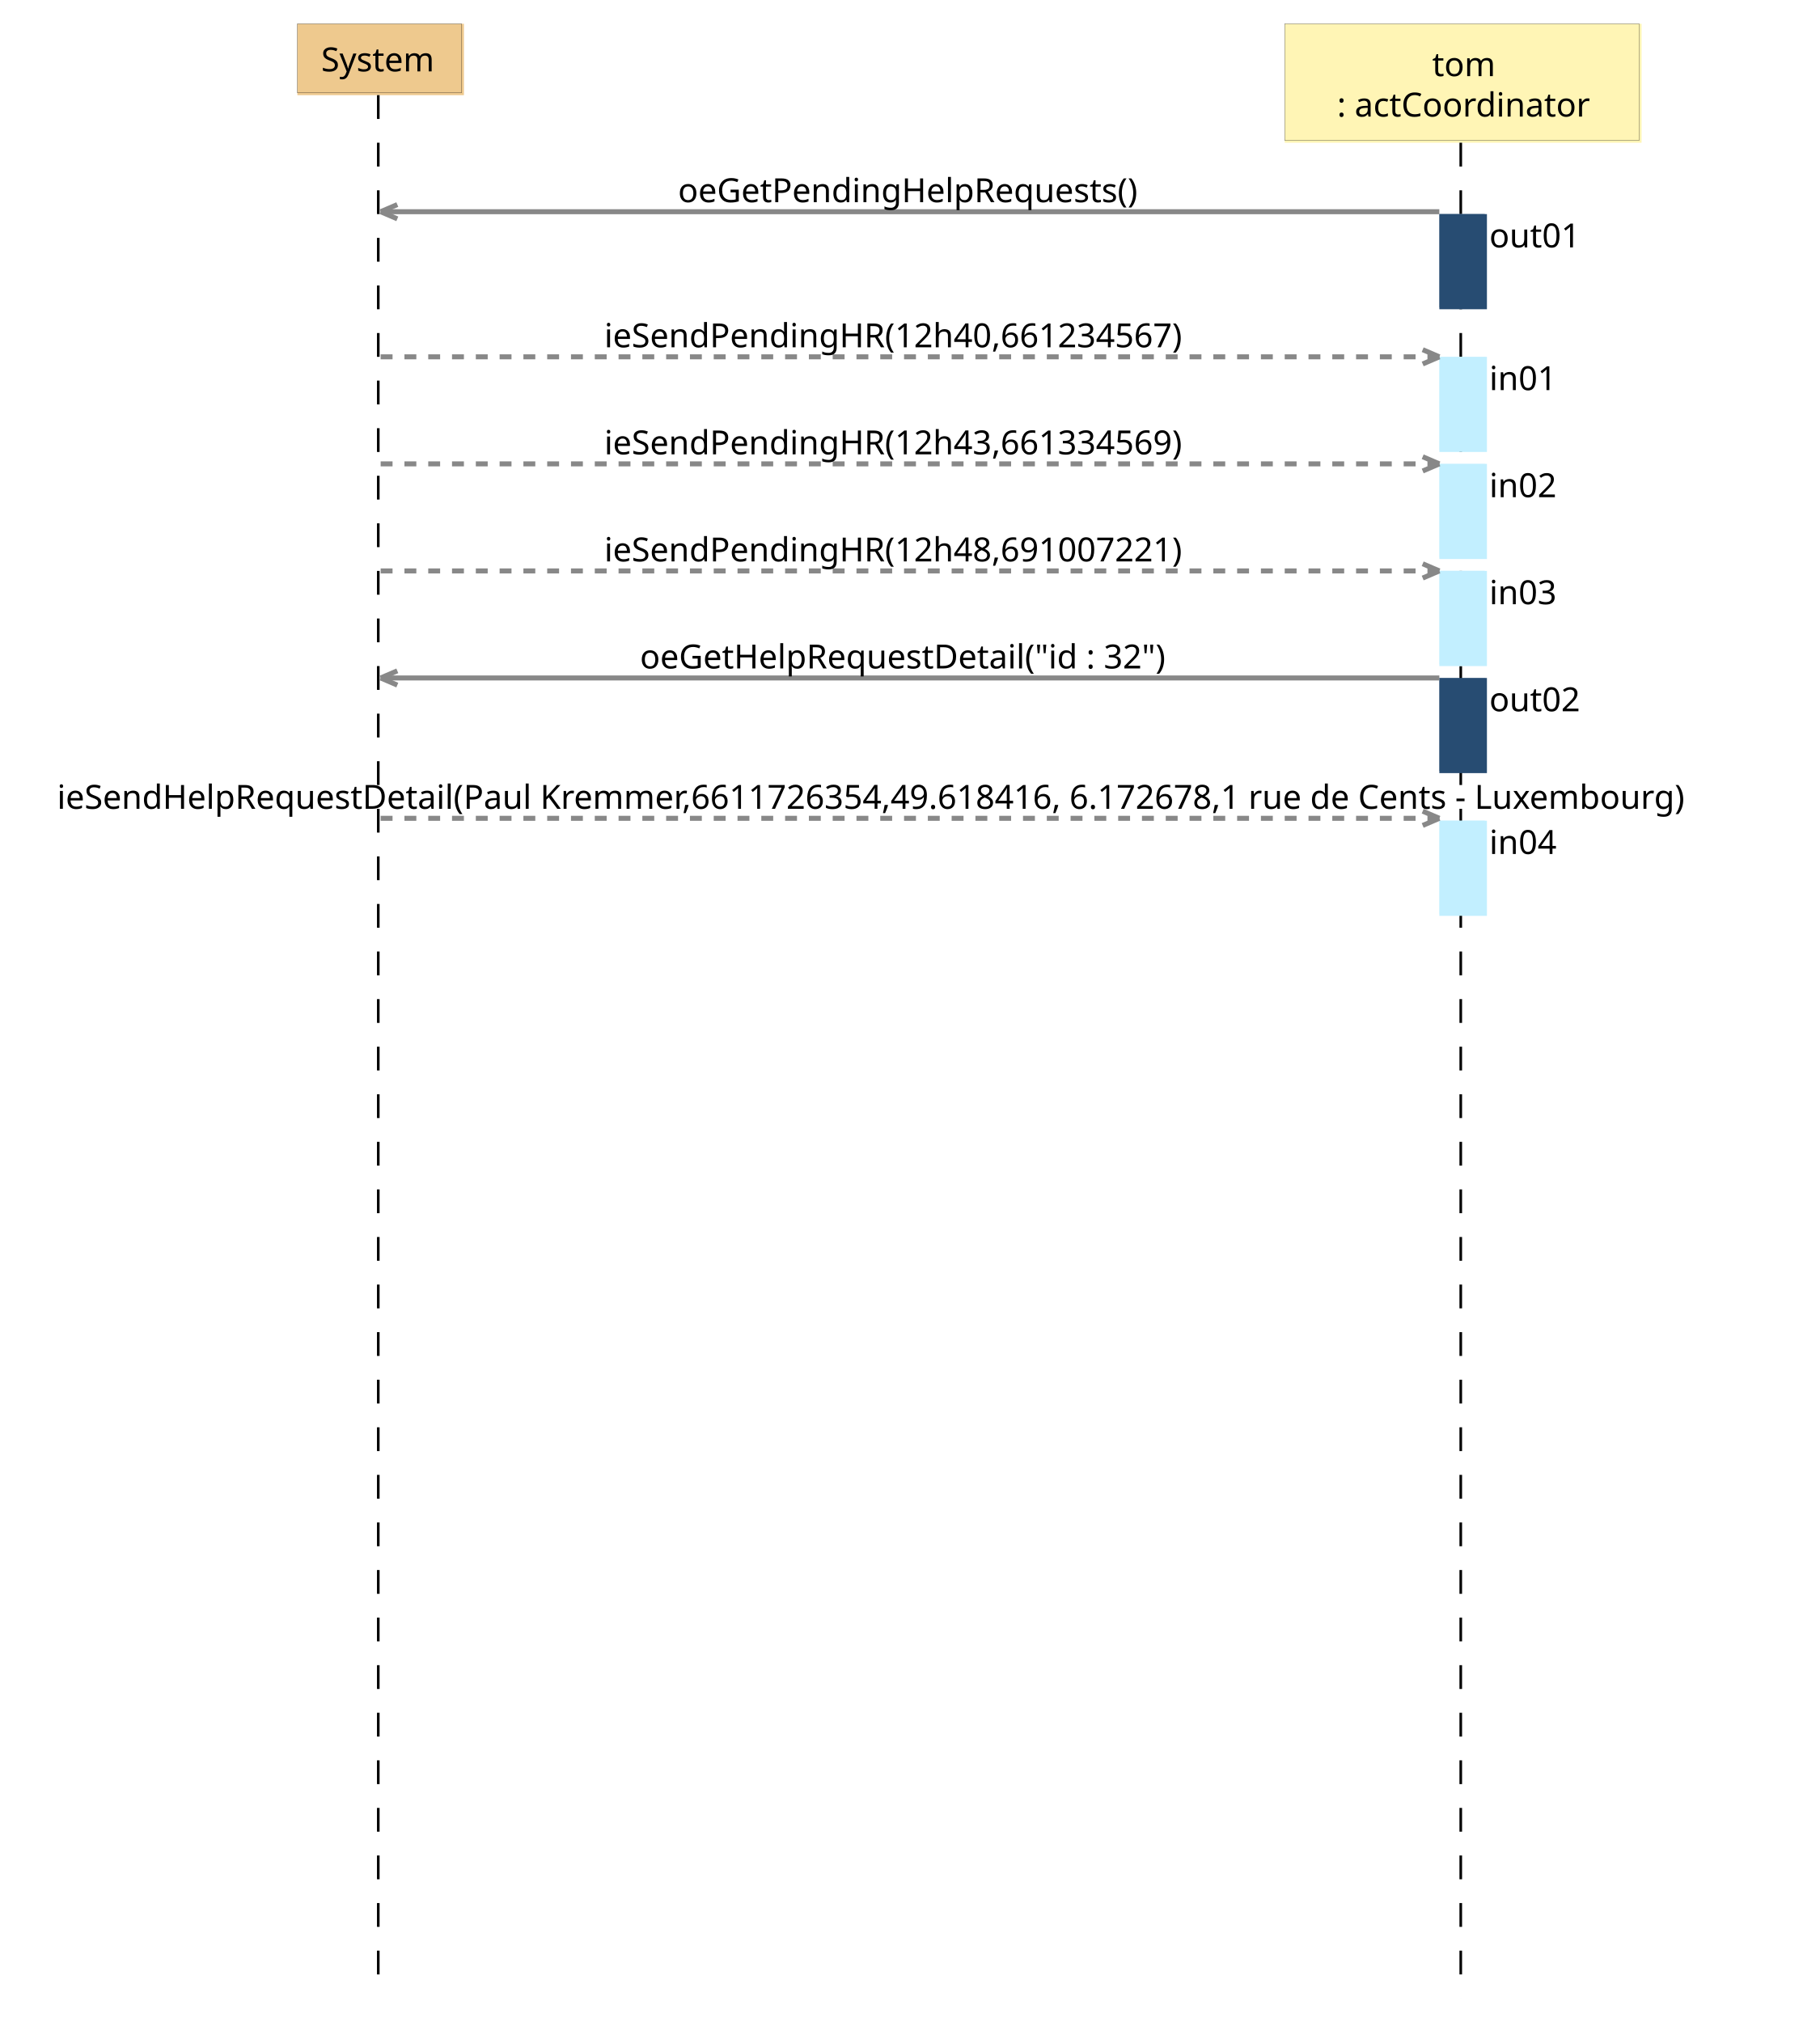
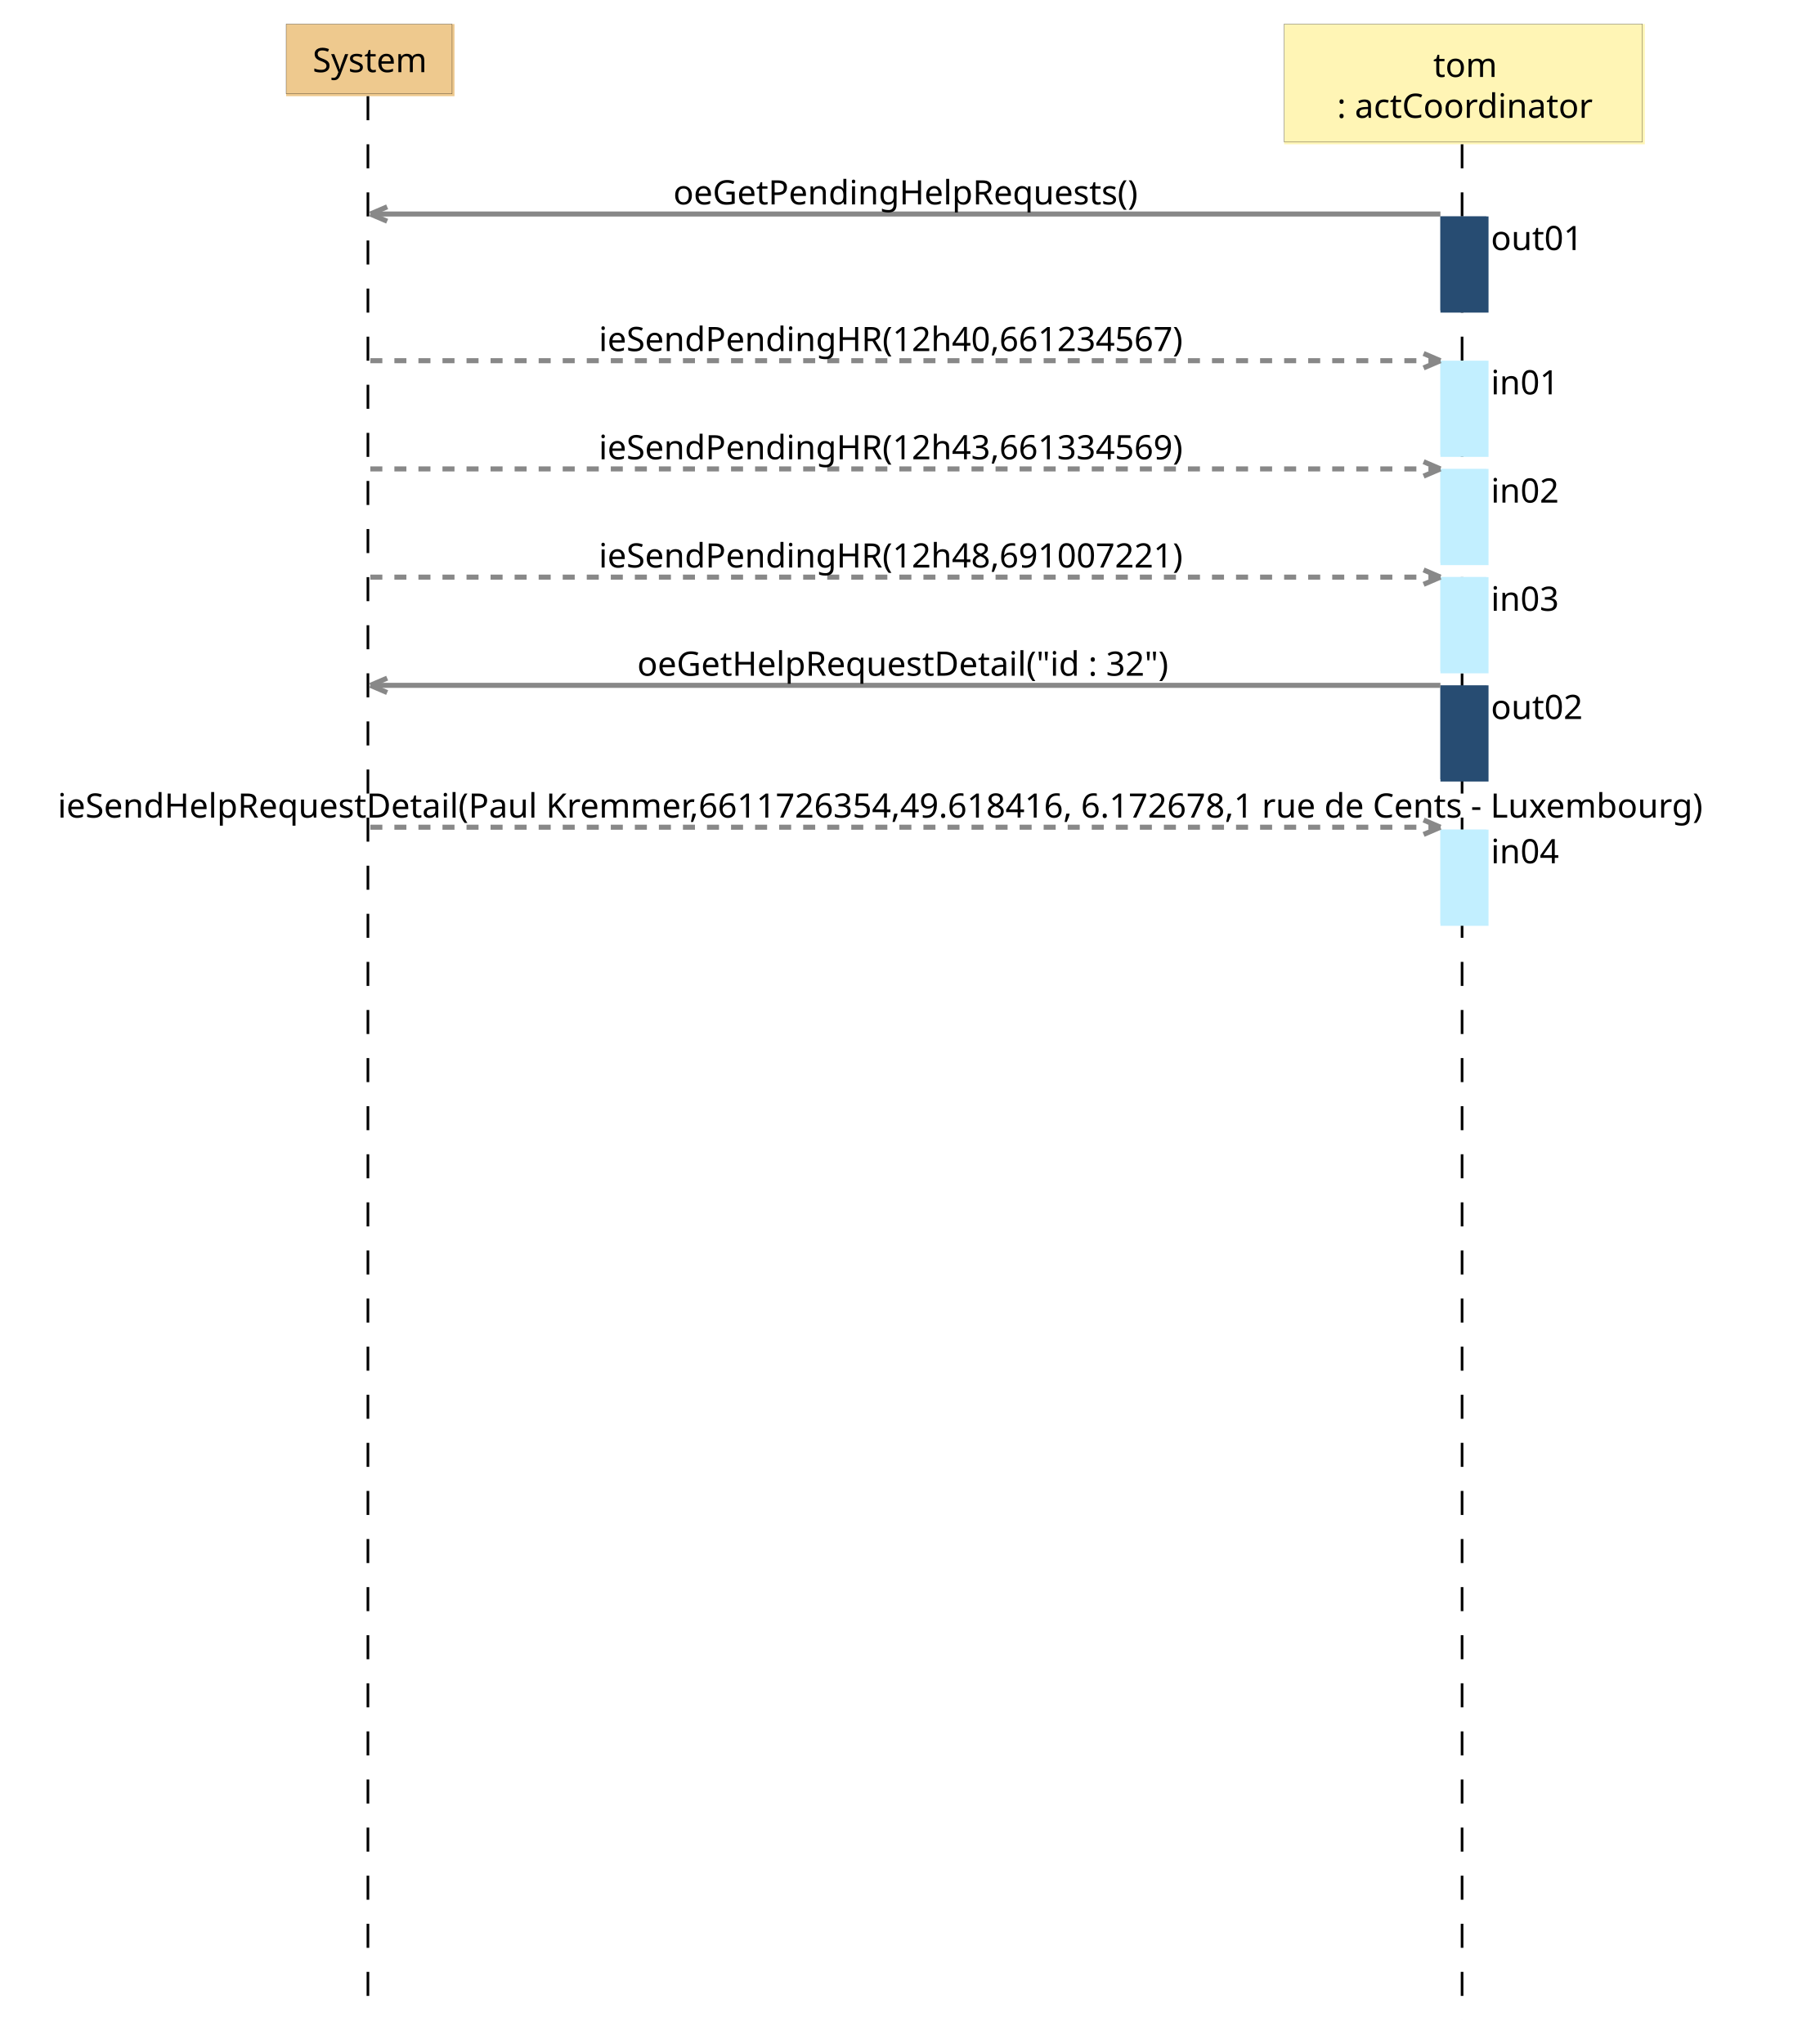
- <svg xmlns="http://www.w3.org/2000/svg" stroke-dasharray="none" shape-rendering="auto" font-family="'Dialog'" width="765" text-rendering="auto" fill-opacity="1" contentScriptType="text/ecmascript" color-interpolation="auto" color-rendering="auto" preserveAspectRatio="xMidYMid meet" font-size="12" viewBox="0 0 765 850" fill="black" stroke="black" image-rendering="auto" stroke-miterlimit="10" zoomAndPan="magnify" version="1.0" stroke-linecap="square" stroke-linejoin="miter" contentStyleType="text/css" font-style="normal" height="850" stroke-width="1" stroke-dashoffset="0" font-weight="normal" stroke-opacity="1">
+ <svg xmlns="http://www.w3.org/2000/svg" stroke-dasharray="none" shape-rendering="auto" font-family="'Dialog'" width="753" text-rendering="auto" fill-opacity="1" contentScriptType="text/ecmascript" color-interpolation="auto" color-rendering="auto" preserveAspectRatio="xMidYMid meet" font-size="12" viewBox="0 0 753 850" fill="black" stroke="black" image-rendering="auto" stroke-miterlimit="10" zoomAndPan="magnify" version="1.0" stroke-linecap="square" stroke-linejoin="miter" contentStyleType="text/css" font-style="normal" height="850" stroke-width="1" stroke-dashoffset="0" font-weight="normal" stroke-opacity="1">
  <defs id="genericDefs" />
  <g>
    <defs id="defs1">
      <clipPath clipPathUnits="userSpaceOnUse" id="clipPath1">
-         <path d="M124 9 L196 9 L196 41 L124 41 L124 9 Z" />
+         <path d="M118 9 L190 9 L190 41 L118 41 L118 9 Z" />
      </clipPath>
      <clipPath clipPathUnits="userSpaceOnUse" id="clipPath2">
-         <path d="M124 9 L200 9 L200 41 L124 41 L124 9 Z" />
+         <path d="M118 9 L194 9 L194 41 L118 41 L118 9 Z" />
      </clipPath>
      <clipPath clipPathUnits="userSpaceOnUse" id="clipPath3">
-         <path d="M154 39 L166 39 L166 841 L154 841 L154 39 Z" />
+         <path d="M148 39 L160 39 L160 841 L148 841 L148 39 Z" />
      </clipPath>
      <clipPath clipPathUnits="userSpaceOnUse" id="clipPath4">
-         <path d="M539 9 L691 9 L691 61 L539 61 L539 9 Z" />
+         <path d="M533 9 L685 9 L685 61 L533 61 L533 9 Z" />
      </clipPath>
      <clipPath clipPathUnits="userSpaceOnUse" id="clipPath5">
-         <path d="M539 9 L695 9 L695 61 L539 61 L539 9 Z" />
+         <path d="M533 9 L689 9 L689 61 L533 61 L533 9 Z" />
      </clipPath>
      <clipPath clipPathUnits="userSpaceOnUse" id="clipPath6">
-         <path d="M539 9 L694 9 L694 61 L539 61 L539 9 Z" />
+         <path d="M533 9 L688 9 L688 61 L533 61 L533 9 Z" />
      </clipPath>
      <clipPath clipPathUnits="userSpaceOnUse" id="clipPath7">
-         <path d="M609 59 L621 59 L621 841 L609 841 L609 59 Z" />
+         <path d="M603 59 L615 59 L615 841 L603 841 L603 59 Z" />
      </clipPath>
      <clipPath clipPathUnits="userSpaceOnUse" id="clipPath8">
-         <path d="M604 89 L626 89 L626 131 L604 131 L604 89 Z" />
+         <path d="M598 89 L620 89 L620 131 L598 131 L598 89 Z" />
      </clipPath>
      <clipPath clipPathUnits="userSpaceOnUse" id="clipPath9">
-         <path d="M625 89 L669 89 L669 108 L625 108 L625 89 Z" />
+         <path d="M619 89 L663 89 L663 108 L619 108 L619 89 Z" />
      </clipPath>
      <clipPath clipPathUnits="userSpaceOnUse" id="clipPath10">
-         <path d="M604 344 L626 344 L626 386 L604 386 L604 344 Z" />
+         <path d="M598 344 L620 344 L620 386 L598 386 L598 344 Z" />
      </clipPath>
      <clipPath clipPathUnits="userSpaceOnUse" id="clipPath11">
-         <path d="M625 344 L659 344 L659 363 L625 363 L625 344 Z" />
+         <path d="M619 344 L654 344 L654 363 L619 363 L619 344 Z" />
      </clipPath>
      <clipPath clipPathUnits="userSpaceOnUse" id="clipPath12">
-         <path d="M604 284 L626 284 L626 326 L604 326 L604 284 Z" />
+         <path d="M598 284 L620 284 L620 326 L598 326 L598 284 Z" />
      </clipPath>
      <clipPath clipPathUnits="userSpaceOnUse" id="clipPath13">
-         <path d="M625 284 L669 284 L669 303 L625 303 L625 284 Z" />
+         <path d="M619 284 L663 284 L663 303 L619 303 L619 284 Z" />
      </clipPath>
      <clipPath clipPathUnits="userSpaceOnUse" id="clipPath14">
-         <path d="M604 149 L626 149 L626 191 L604 191 L604 149 Z" />
+         <path d="M598 149 L620 149 L620 191 L598 191 L598 149 Z" />
      </clipPath>
      <clipPath clipPathUnits="userSpaceOnUse" id="clipPath15">
-         <path d="M625 149 L659 149 L659 168 L625 168 L625 149 Z" />
+         <path d="M619 149 L654 149 L654 168 L619 168 L619 149 Z" />
      </clipPath>
      <clipPath clipPathUnits="userSpaceOnUse" id="clipPath16">
-         <path d="M604 194 L626 194 L626 236 L604 236 L604 194 Z" />
+         <path d="M598 194 L620 194 L620 236 L598 236 L598 194 Z" />
      </clipPath>
      <clipPath clipPathUnits="userSpaceOnUse" id="clipPath17">
-         <path d="M625 194 L659 194 L659 213 L625 213 L625 194 Z" />
+         <path d="M619 194 L654 194 L654 213 L619 213 L619 194 Z" />
      </clipPath>
      <clipPath clipPathUnits="userSpaceOnUse" id="clipPath18">
-         <path d="M604 239 L626 239 L626 281 L604 281 L604 239 Z" />
+         <path d="M598 239 L620 239 L620 281 L598 281 L598 239 Z" />
      </clipPath>
      <clipPath clipPathUnits="userSpaceOnUse" id="clipPath19">
-         <path d="M625 239 L659 239 L659 258 L625 258 L625 239 Z" />
+         <path d="M619 239 L654 239 L654 258 L619 258 L619 239 Z" />
      </clipPath>
      <clipPath clipPathUnits="userSpaceOnUse" id="clipPath20">
-         <path d="M-1 -1 L766 -1 L766 851 L-1 851 L-1 -1 Z" />
+         <path d="M-1 -1 L754 -1 L754 851 L-1 851 L-1 -1 Z" />
      </clipPath>
      <clipPath clipPathUnits="userSpaceOnUse" id="clipPath21">
-         <path d="M284 70 L484 70 L484 89 L284 89 L284 70 Z" />
+         <path d="M279 70 L476 70 L476 89 L279 89 L279 70 Z" />
      </clipPath>
      <clipPath clipPathUnits="userSpaceOnUse" id="clipPath22">
-         <path d="M158 84 L170 84 L170 95 L158 95 L158 84 Z" />
+         <path d="M152 84 L164 84 L164 95 L152 95 L152 84 Z" />
      </clipPath>
      <clipPath clipPathUnits="userSpaceOnUse" id="clipPath23">
-         <path d="M23 325 L745 325 L745 344 L23 344 L23 325 Z" />
+         <path d="M23 325 L733 325 L733 344 L23 344 L23 325 Z" />
      </clipPath>
      <clipPath clipPathUnits="userSpaceOnUse" id="clipPath24">
-         <path d="M596 339 L608 339 L608 350 L596 350 L596 339 Z" />
+         <path d="M590 339 L602 339 L602 350 L590 350 L590 339 Z" />
      </clipPath>
      <clipPath clipPathUnits="userSpaceOnUse" id="clipPath25">
-         <path d="M268 266 L499 266 L499 285 L268 285 L268 266 Z" />
+         <path d="M264 266 L491 266 L491 285 L264 285 L264 266 Z" />
      </clipPath>
      <clipPath clipPathUnits="userSpaceOnUse" id="clipPath26">
-         <path d="M158 280 L170 280 L170 291 L158 291 L158 280 Z" />
+         <path d="M152 280 L164 280 L164 291 L152 291 L152 280 Z" />
      </clipPath>
      <clipPath clipPathUnits="userSpaceOnUse" id="clipPath27">
-         <path d="M253 131 L516 131 L516 150 L253 150 L253 131 Z" />
+         <path d="M248 131 L507 131 L507 150 L248 150 L248 131 Z" />
      </clipPath>
      <clipPath clipPathUnits="userSpaceOnUse" id="clipPath28">
-         <path d="M596 145 L608 145 L608 156 L596 156 L596 145 Z" />
+         <path d="M590 145 L602 145 L602 156 L590 156 L590 145 Z" />
      </clipPath>
      <clipPath clipPathUnits="userSpaceOnUse" id="clipPath29">
-         <path d="M253 176 L516 176 L516 195 L253 195 L253 176 Z" />
+         <path d="M248 176 L507 176 L507 195 L248 195 L248 176 Z" />
      </clipPath>
      <clipPath clipPathUnits="userSpaceOnUse" id="clipPath30">
-         <path d="M596 190 L608 190 L608 201 L596 201 L596 190 Z" />
+         <path d="M590 190 L602 190 L602 201 L590 201 L590 190 Z" />
      </clipPath>
      <clipPath clipPathUnits="userSpaceOnUse" id="clipPath31">
-         <path d="M253 221 L516 221 L516 240 L253 240 L253 221 Z" />
+         <path d="M248 221 L507 221 L507 240 L248 240 L248 221 Z" />
      </clipPath>
      <clipPath clipPathUnits="userSpaceOnUse" id="clipPath32">
-         <path d="M596 235 L608 235 L608 246 L596 246 L596 235 Z" />
+         <path d="M590 235 L602 235 L602 246 L590 246 L590 235 Z" />
      </clipPath>
    </defs>
    <g font-size="9" fill="rgb(238,201,142)" stroke-linejoin="round" stroke="rgb(238,201,142)" stroke-width="0" stroke-miterlimit="0">
-       <rect x="125" y="10" clip-path="url(#clipPath1)" width="70" height="30" stroke="none" />
+       <rect x="119" y="10" clip-path="url(#clipPath1)" width="70" height="30" stroke="none" />
    </g>
    <g font-size="9" stroke-width="0.1" stroke-linecap="butt">
-       <rect x="125" y="10" clip-path="url(#clipPath1)" fill="none" width="69" height="29" />
-       <text x="135" font-size="14" y="30" clip-path="url(#clipPath2)" stroke="none" xml:space="preserve">System</text>
-       <line clip-path="url(#clipPath3)" fill="none" x1="159" x2="159" y1="40" y2="840" stroke-dasharray="10,10" stroke-width="1.1" />
+       <rect x="119" y="10" clip-path="url(#clipPath1)" fill="none" width="69" height="29" />
+       <text x="130" font-size="14" y="30" clip-path="url(#clipPath2)" stroke="none" xml:space="preserve">System</text>
+       <line clip-path="url(#clipPath3)" fill="none" x1="153" x2="153" y1="40" y2="840" stroke-dasharray="10,10" stroke-width="1.1" />
    </g>
    <g stroke-linecap="butt" font-size="9" fill="rgb(255,245,181)" stroke-dasharray="10,10" stroke="rgb(255,245,181)" stroke-width="1.1">
-       <rect x="540" y="10" clip-path="url(#clipPath4)" width="150" height="50" stroke="none" />
+       <rect x="534" y="10" clip-path="url(#clipPath4)" width="150" height="50" stroke="none" />
    </g>
    <g font-size="9" stroke-width="0.1" stroke-linecap="butt">
-       <rect x="540" y="10" clip-path="url(#clipPath4)" fill="none" width="149" height="49" />
-       <text x="602" font-size="14" y="32" clip-path="url(#clipPath5)" stroke="none" xml:space="preserve">tom</text>
-       <text x="562" font-size="14" y="49" clip-path="url(#clipPath6)" stroke="none" xml:space="preserve">: actCoordinator</text>
-       <line clip-path="url(#clipPath7)" fill="none" x1="614" x2="614" y1="60" y2="840" stroke-dasharray="10,10" stroke-width="1.1" />
+       <rect x="534" y="10" clip-path="url(#clipPath4)" fill="none" width="149" height="49" />
+       <text x="596" font-size="14" y="32" clip-path="url(#clipPath5)" stroke="none" xml:space="preserve">tom</text>
+       <text x="556" font-size="14" y="49" clip-path="url(#clipPath6)" stroke="none" xml:space="preserve">: actCoordinator</text>
+       <line clip-path="url(#clipPath7)" fill="none" x1="608" x2="608" y1="60" y2="840" stroke-dasharray="10,10" stroke-width="1.1" />
    </g>
    <g stroke-linecap="butt" font-size="9" fill="rgb(39,76,114)" stroke-dasharray="10,10" stroke="rgb(39,76,114)" stroke-width="1.1">
-       <rect x="605" y="90" clip-path="url(#clipPath8)" width="20" height="40" stroke="none" />
-       <rect x="605" y="90" clip-path="url(#clipPath8)" fill="none" width="19" stroke-dasharray="none" height="39" stroke-width="0.1" />
+       <rect x="599" y="90" clip-path="url(#clipPath8)" width="20" height="40" stroke="none" />
+       <rect x="599" y="90" clip-path="url(#clipPath8)" fill="none" width="19" stroke-dasharray="none" height="39" stroke-width="0.1" />
    </g>
    <g font-size="14" stroke-width="0.1" stroke-linecap="butt">
-       <text xml:space="preserve" x="626" y="104" clip-path="url(#clipPath9)" stroke="none">out01</text>
-       <rect x="605" y="345" clip-path="url(#clipPath10)" fill="rgb(194,239,255)" width="20" height="40" stroke="none" />
-       <rect x="605" y="345" clip-path="url(#clipPath10)" fill="none" width="19" height="39" stroke="rgb(194,239,255)" />
-       <text xml:space="preserve" x="626" y="359" clip-path="url(#clipPath11)" stroke="none">in04</text>
-       <rect x="605" y="285" clip-path="url(#clipPath12)" fill="rgb(39,76,114)" width="20" height="40" stroke="none" />
-       <rect x="605" y="285" clip-path="url(#clipPath12)" fill="none" width="19" height="39" stroke="rgb(39,76,114)" />
-       <text xml:space="preserve" x="626" y="299" clip-path="url(#clipPath13)" stroke="none">out02</text>
-       <rect x="605" y="150" clip-path="url(#clipPath14)" fill="rgb(194,239,255)" width="20" height="40" stroke="none" />
-       <rect x="605" y="150" clip-path="url(#clipPath14)" fill="none" width="19" height="39" stroke="rgb(194,239,255)" />
-       <text xml:space="preserve" x="626" y="164" clip-path="url(#clipPath15)" stroke="none">in01</text>
-       <rect x="605" y="195" clip-path="url(#clipPath16)" fill="rgb(194,239,255)" width="20" height="40" stroke="none" />
-       <rect x="605" y="195" clip-path="url(#clipPath16)" fill="none" width="19" height="39" stroke="rgb(194,239,255)" />
-       <text xml:space="preserve" x="626" y="209" clip-path="url(#clipPath17)" stroke="none">in02</text>
-       <rect x="605" y="240" clip-path="url(#clipPath18)" fill="rgb(194,239,255)" width="20" height="40" stroke="none" />
-       <rect x="605" y="240" clip-path="url(#clipPath18)" fill="none" width="19" height="39" stroke="rgb(194,239,255)" />
-       <text xml:space="preserve" x="626" y="254" clip-path="url(#clipPath19)" stroke="none">in03</text>
-       <line clip-path="url(#clipPath20)" fill="none" x1="605" x2="160" y1="89" y2="89" stroke="rgb(136,136,136)" stroke-width="2.1" />
-       <text x="285" y="85" clip-path="url(#clipPath21)" stroke="none" stroke-width="2.1" xml:space="preserve">oeGetPendingHelpRequests()</text>
-       <line clip-path="url(#clipPath22)" fill="none" x1="167" x2="160" y1="86" y2="89" stroke="rgb(136,136,136)" stroke-width="2.1" />
-       <line clip-path="url(#clipPath22)" fill="none" x1="160" x2="167" y1="89" y2="92" stroke="rgb(136,136,136)" stroke-width="2.1" />
+       <text xml:space="preserve" x="620" y="104" clip-path="url(#clipPath9)" stroke="none">out01</text>
+       <rect x="599" y="345" clip-path="url(#clipPath10)" fill="rgb(194,239,255)" width="20" height="40" stroke="none" />
+       <rect x="599" y="345" clip-path="url(#clipPath10)" fill="none" width="19" height="39" stroke="rgb(194,239,255)" />
+       <text xml:space="preserve" x="620" y="359" clip-path="url(#clipPath11)" stroke="none">in04</text>
+       <rect x="599" y="285" clip-path="url(#clipPath12)" fill="rgb(39,76,114)" width="20" height="40" stroke="none" />
+       <rect x="599" y="285" clip-path="url(#clipPath12)" fill="none" width="19" height="39" stroke="rgb(39,76,114)" />
+       <text xml:space="preserve" x="620" y="299" clip-path="url(#clipPath13)" stroke="none">out02</text>
+       <rect x="599" y="150" clip-path="url(#clipPath14)" fill="rgb(194,239,255)" width="20" height="40" stroke="none" />
+       <rect x="599" y="150" clip-path="url(#clipPath14)" fill="none" width="19" height="39" stroke="rgb(194,239,255)" />
+       <text xml:space="preserve" x="620" y="164" clip-path="url(#clipPath15)" stroke="none">in01</text>
+       <rect x="599" y="195" clip-path="url(#clipPath16)" fill="rgb(194,239,255)" width="20" height="40" stroke="none" />
+       <rect x="599" y="195" clip-path="url(#clipPath16)" fill="none" width="19" height="39" stroke="rgb(194,239,255)" />
+       <text xml:space="preserve" x="620" y="209" clip-path="url(#clipPath17)" stroke="none">in02</text>
+       <rect x="599" y="240" clip-path="url(#clipPath18)" fill="rgb(194,239,255)" width="20" height="40" stroke="none" />
+       <rect x="599" y="240" clip-path="url(#clipPath18)" fill="none" width="19" height="39" stroke="rgb(194,239,255)" />
+       <text xml:space="preserve" x="620" y="254" clip-path="url(#clipPath19)" stroke="none">in03</text>
+       <line clip-path="url(#clipPath20)" fill="none" x1="599" x2="154" y1="89" y2="89" stroke="rgb(136,136,136)" stroke-width="2.1" />
+       <text x="280" y="85" clip-path="url(#clipPath21)" stroke="none" stroke-width="2.1" xml:space="preserve">oeGetPendingHelpRequests()</text>
+       <line clip-path="url(#clipPath22)" fill="none" x1="161" x2="154" y1="86" y2="89" stroke="rgb(136,136,136)" stroke-width="2.1" />
+       <line clip-path="url(#clipPath22)" fill="none" x1="154" x2="161" y1="89" y2="92" stroke="rgb(136,136,136)" stroke-width="2.1" />
    </g>
    <g stroke-linecap="butt" font-size="14" fill="rgb(136,136,136)" stroke-dasharray="5,5" stroke="rgb(136,136,136)" stroke-width="2.1">
-       <line clip-path="url(#clipPath20)" fill="none" x1="605" x2="160" y1="344" y2="344" />
+       <line clip-path="url(#clipPath20)" fill="none" x1="599" x2="154" y1="344" y2="344" />
      <text x="24" y="340" clip-path="url(#clipPath23)" fill="black" stroke="none" xml:space="preserve">ieSendHelpRequestDetail(Paul Kremmer,6611726354,49.618416, 6.172678,1 rue de Cents - Luxembourg)</text>
-       <line clip-path="url(#clipPath24)" fill="none" x1="598" x2="605" y1="347" y2="344" stroke-dasharray="none" />
-       <line clip-path="url(#clipPath24)" fill="none" x1="605" x2="598" y1="344" y2="341" stroke-dasharray="none" />
-       <line clip-path="url(#clipPath20)" fill="none" x1="605" x2="160" y1="285" y2="285" stroke-dasharray="none" />
-       <text x="269" y="281" clip-path="url(#clipPath25)" fill="black" stroke-dasharray="none" stroke="none" xml:space="preserve">oeGetHelpRequestDetail("id : 32")</text>
-       <line clip-path="url(#clipPath26)" fill="none" x1="167" x2="160" y1="282" y2="285" stroke-dasharray="none" />
-       <line clip-path="url(#clipPath26)" fill="none" x1="160" x2="167" y1="285" y2="288" stroke-dasharray="none" />
-       <line clip-path="url(#clipPath20)" fill="none" x1="605" x2="160" y1="150" y2="150" />
-       <text x="254" y="146" clip-path="url(#clipPath27)" fill="black" stroke="none" xml:space="preserve">ieSendPendingHR(12h40,661234567)</text>
-       <line clip-path="url(#clipPath28)" fill="none" x1="598" x2="605" y1="153" y2="150" stroke-dasharray="none" />
-       <line clip-path="url(#clipPath28)" fill="none" x1="605" x2="598" y1="150" y2="147" stroke-dasharray="none" />
-       <line clip-path="url(#clipPath20)" fill="none" x1="605" x2="160" y1="195" y2="195" />
-       <text x="254" y="191" clip-path="url(#clipPath29)" fill="black" stroke="none" xml:space="preserve">ieSendPendingHR(12h43,661334569)</text>
-       <line clip-path="url(#clipPath30)" fill="none" x1="598" x2="605" y1="198" y2="195" stroke-dasharray="none" />
-       <line clip-path="url(#clipPath30)" fill="none" x1="605" x2="598" y1="195" y2="192" stroke-dasharray="none" />
-       <line clip-path="url(#clipPath20)" fill="none" x1="605" x2="160" y1="240" y2="240" />
-       <text x="254" y="236" clip-path="url(#clipPath31)" fill="black" stroke="none" xml:space="preserve">ieSendPendingHR(12h48,691007221)</text>
-       <line clip-path="url(#clipPath32)" fill="none" x1="598" x2="605" y1="243" y2="240" stroke-dasharray="none" />
-       <line clip-path="url(#clipPath32)" fill="none" x1="605" x2="598" y1="240" y2="237" stroke-dasharray="none" />
+       <line clip-path="url(#clipPath24)" fill="none" x1="592" x2="599" y1="347" y2="344" stroke-dasharray="none" />
+       <line clip-path="url(#clipPath24)" fill="none" x1="599" x2="592" y1="344" y2="341" stroke-dasharray="none" />
+       <line clip-path="url(#clipPath20)" fill="none" x1="599" x2="154" y1="285" y2="285" stroke-dasharray="none" />
+       <text x="265" y="281" clip-path="url(#clipPath25)" fill="black" stroke-dasharray="none" stroke="none" xml:space="preserve">oeGetHelpRequestDetail("id : 32")</text>
+       <line clip-path="url(#clipPath26)" fill="none" x1="161" x2="154" y1="282" y2="285" stroke-dasharray="none" />
+       <line clip-path="url(#clipPath26)" fill="none" x1="154" x2="161" y1="285" y2="288" stroke-dasharray="none" />
+       <line clip-path="url(#clipPath20)" fill="none" x1="599" x2="154" y1="150" y2="150" />
+       <text x="249" y="146" clip-path="url(#clipPath27)" fill="black" stroke="none" xml:space="preserve">ieSendPendingHR(12h40,661234567)</text>
+       <line clip-path="url(#clipPath28)" fill="none" x1="592" x2="599" y1="153" y2="150" stroke-dasharray="none" />
+       <line clip-path="url(#clipPath28)" fill="none" x1="599" x2="592" y1="150" y2="147" stroke-dasharray="none" />
+       <line clip-path="url(#clipPath20)" fill="none" x1="599" x2="154" y1="195" y2="195" />
+       <text x="249" y="191" clip-path="url(#clipPath29)" fill="black" stroke="none" xml:space="preserve">ieSendPendingHR(12h43,661334569)</text>
+       <line clip-path="url(#clipPath30)" fill="none" x1="592" x2="599" y1="198" y2="195" stroke-dasharray="none" />
+       <line clip-path="url(#clipPath30)" fill="none" x1="599" x2="592" y1="195" y2="192" stroke-dasharray="none" />
+       <line clip-path="url(#clipPath20)" fill="none" x1="599" x2="154" y1="240" y2="240" />
+       <text x="249" y="236" clip-path="url(#clipPath31)" fill="black" stroke="none" xml:space="preserve">ieSendPendingHR(12h48,691007221)</text>
+       <line clip-path="url(#clipPath32)" fill="none" x1="592" x2="599" y1="243" y2="240" stroke-dasharray="none" />
+       <line clip-path="url(#clipPath32)" fill="none" x1="599" x2="592" y1="240" y2="237" stroke-dasharray="none" />
    </g>
  </g>
</svg>
